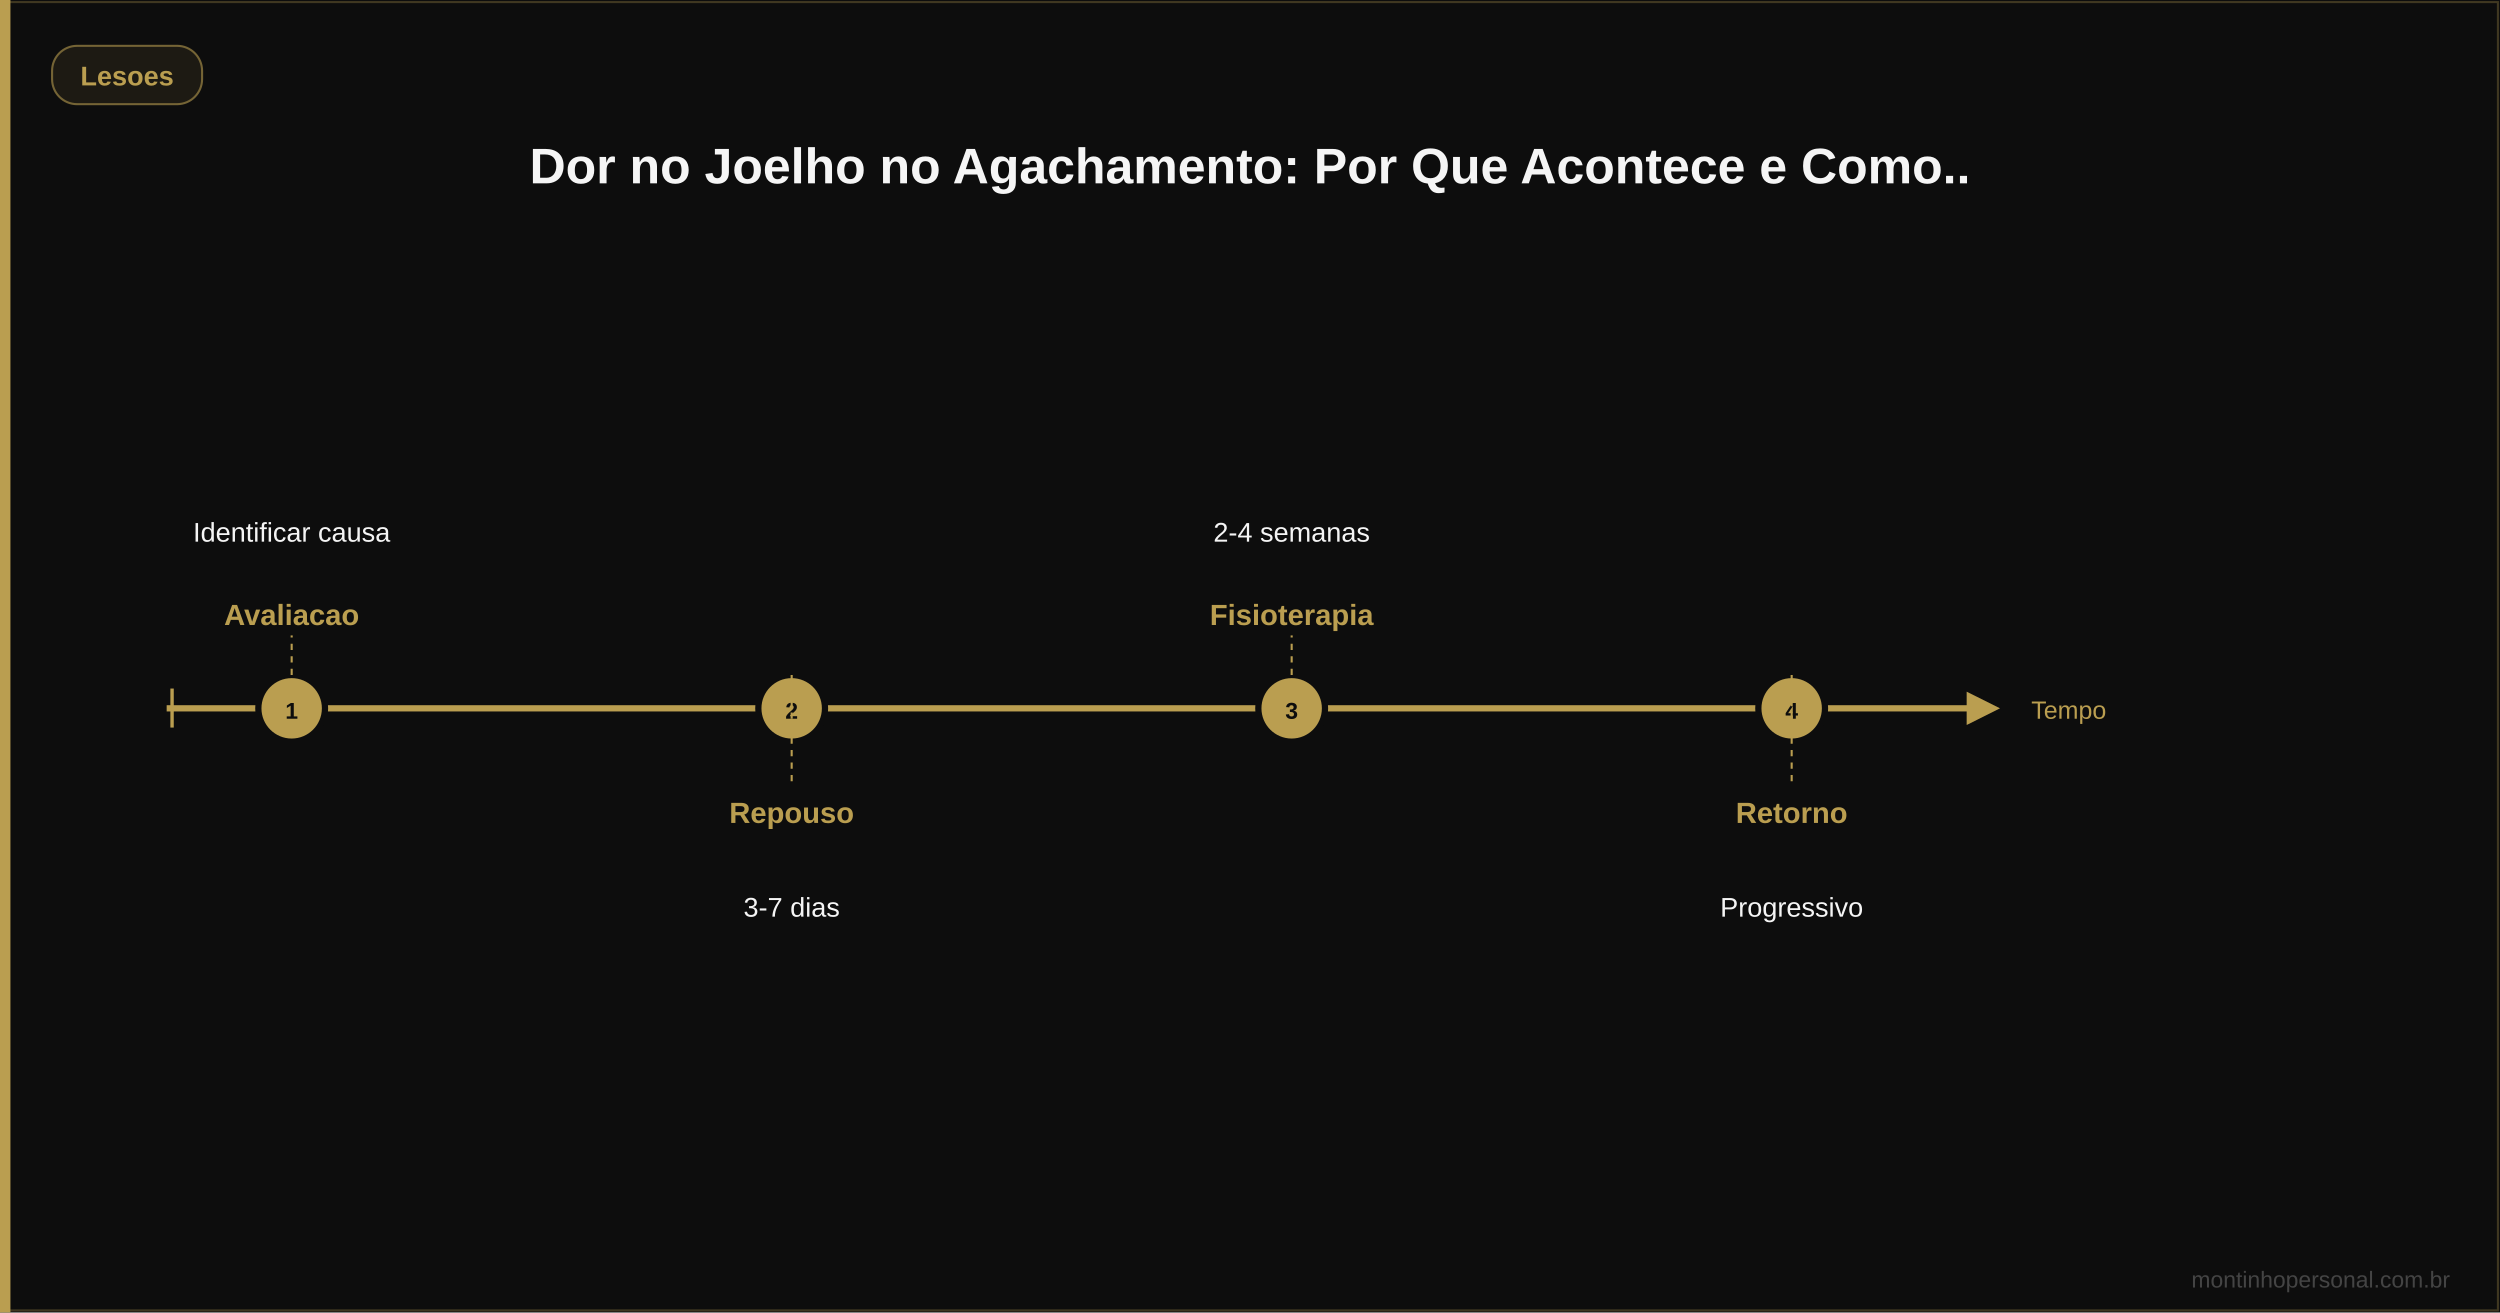
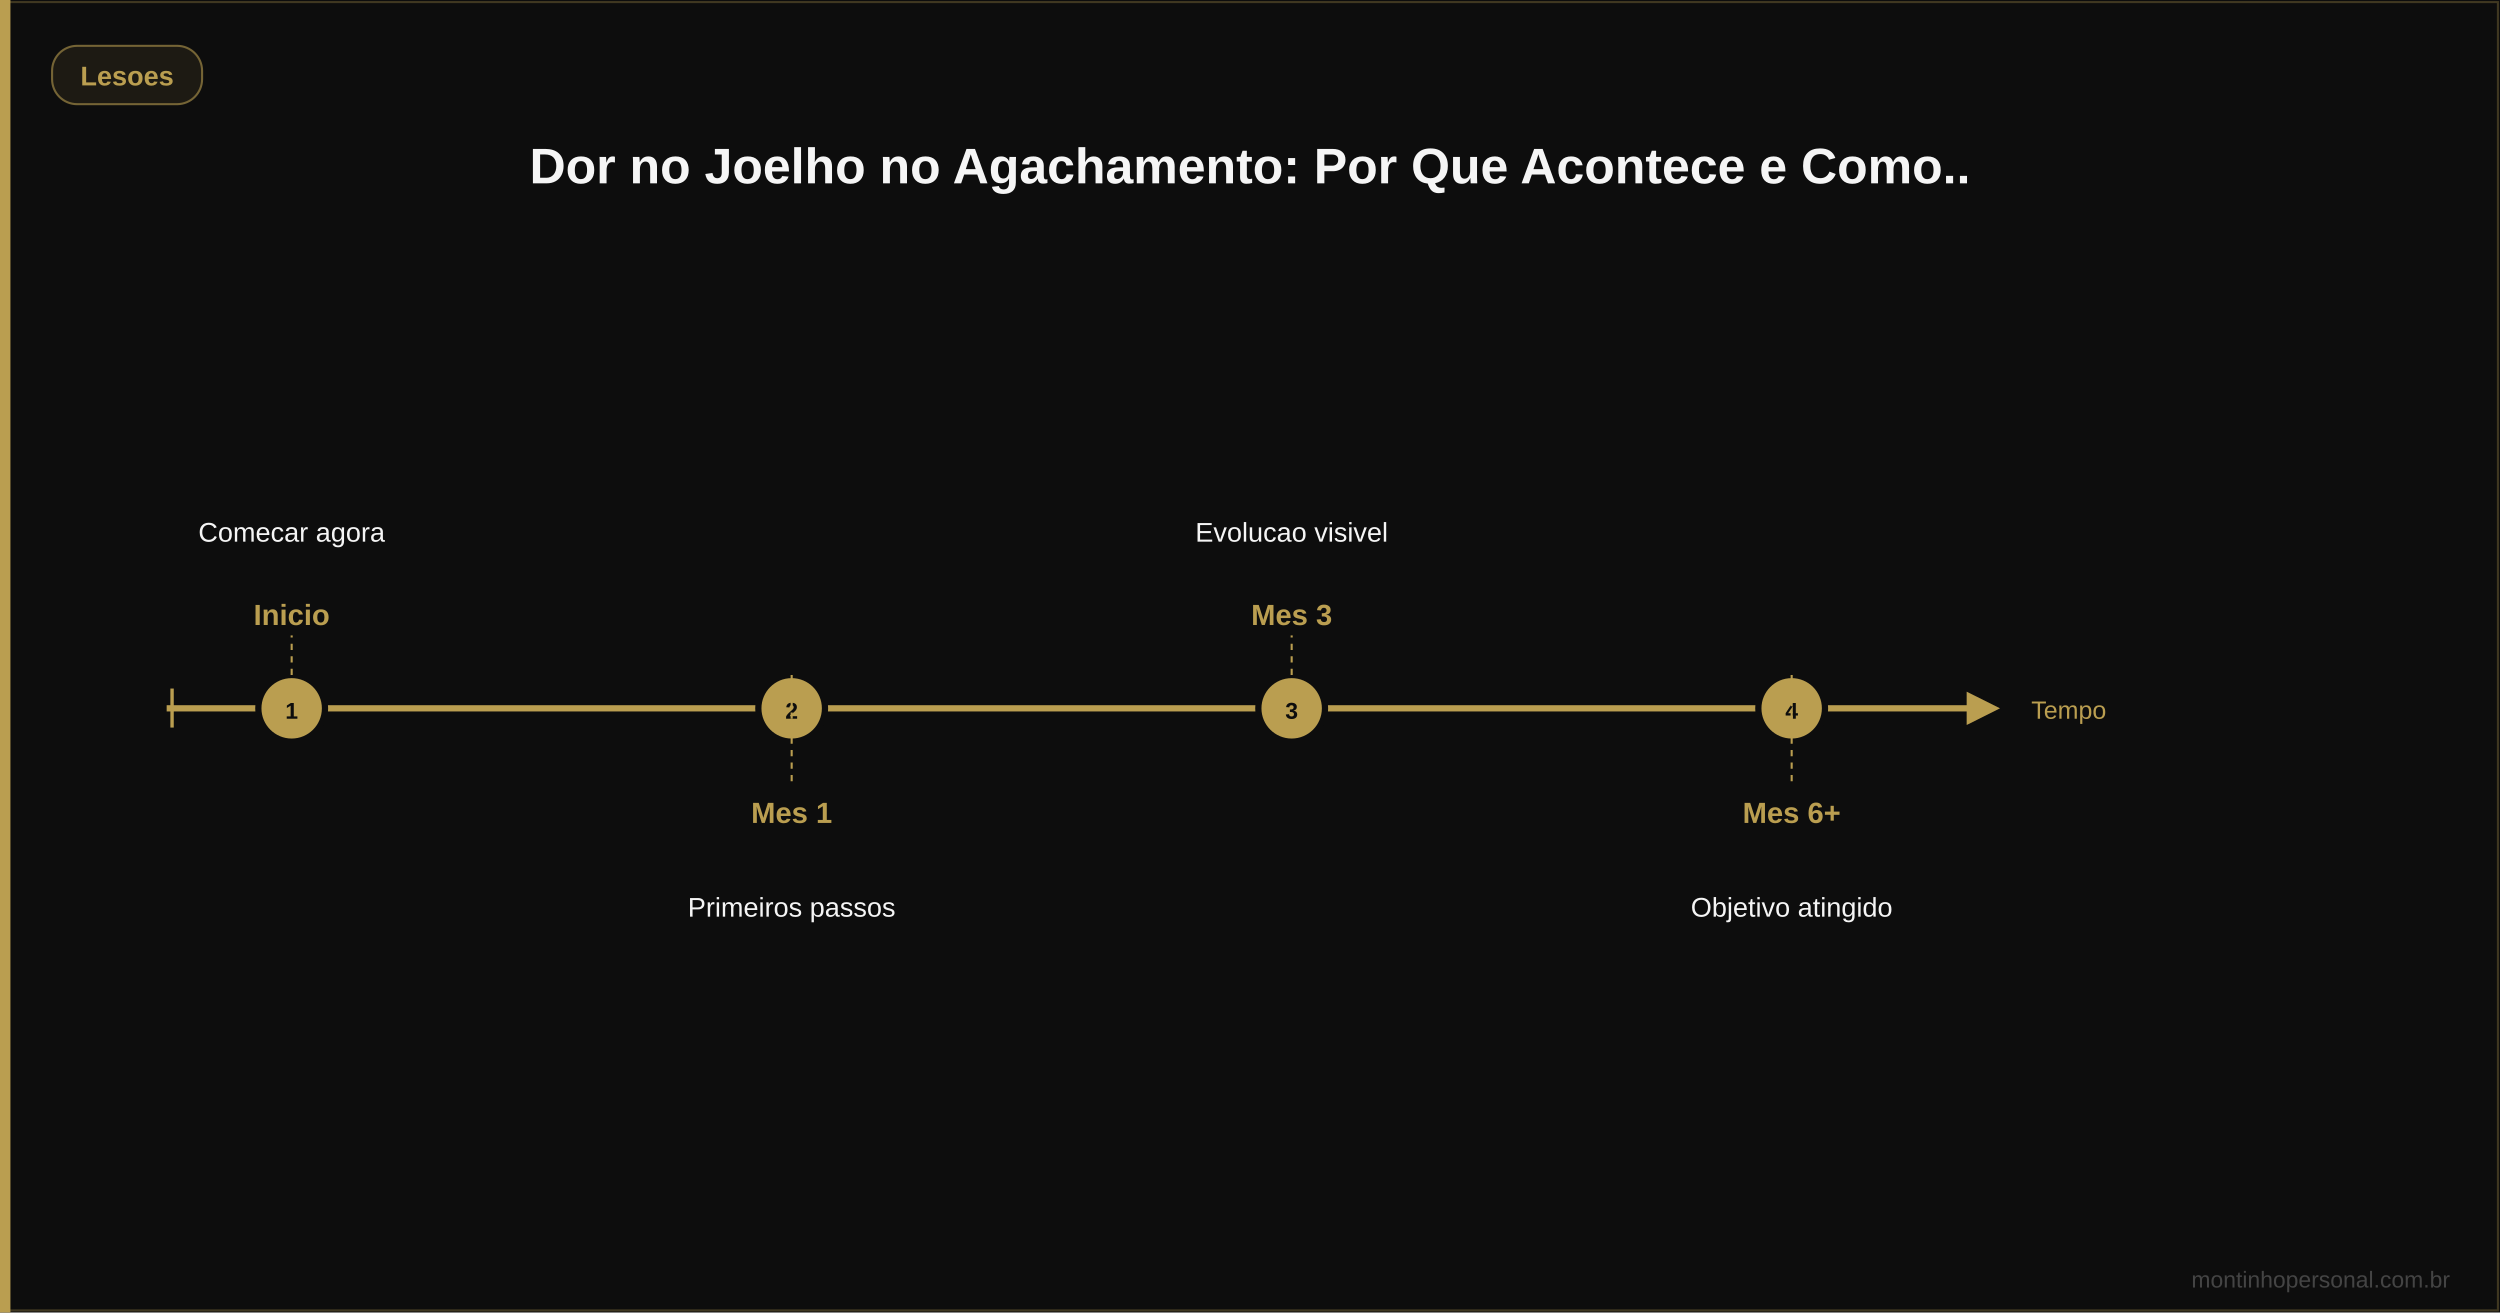
<svg xmlns="http://www.w3.org/2000/svg" viewBox="0 0 1200 630" width="1200" height="630" role="img" aria-label="Dor no Joelho no Agachamento: Por Que Acontece e Como Treinar com Se..">
  <rect width="1200" height="630" fill="#0d0d0d" />
  <rect x="0" y="0" width="5" height="630" fill="#BA9E50" />
  <rect x="1" y="1" width="1198" height="628" fill="none" stroke="#BA9E50" stroke-width="1" opacity="0.3" />
  <rect x="25" y="22" width="72" height="28" rx="12" fill="#BA9E50" fill-opacity="0.15" stroke="#BA9E50" stroke-width="1" opacity="0.6" />
  <text x="61" y="41" font-family="Arial,sans-serif" font-size="13" fill="#BA9E50" text-anchor="middle" font-weight="600">Lesoes</text>
  <text x="600" y="88" font-family="Arial,sans-serif" font-size="24" fill="#F5F5F5" text-anchor="middle" font-weight="bold">Dor no Joelho no Agachamento: Por Que Acontece e Como..</text>
  <line x1="80" y1="340" x2="950" y2="340" stroke="#BA9E50" stroke-width="3" />
  <polygon points="960,340 944,332 944,348" fill="#BA9E50" />
  <text x="975" y="345" font-family="Arial,sans-serif" font-size="12" fill="#BA9E50">Tempo</text>
  <text x="80" y="345" font-family="Arial,sans-serif" font-size="20" fill="#BA9E50">|</text>
  <circle cx="140" cy="340" r="16" fill="#BA9E50" stroke="#0d0d0d" stroke-width="3" />
  <text x="140" y="345" font-family="Arial,sans-serif" font-size="11" fill="#0d0d0d" text-anchor="middle" font-weight="bold">1</text>
-   <text x="140" y="300" font-family="Arial,sans-serif" font-size="14" fill="#BA9E50" text-anchor="middle" font-weight="bold">Avaliacao</text>
-   <text x="140" y="260" font-family="Arial,sans-serif" font-size="13" fill="#F5F5F5" text-anchor="middle">Identificar causa</text>
+   <text x="140" y="300" font-family="Arial,sans-serif" font-size="14" fill="#BA9E50" text-anchor="middle" font-weight="bold">Inicio</text>
+   <text x="140" y="260" font-family="Arial,sans-serif" font-size="13" fill="#F5F5F5" text-anchor="middle">Comecar agora</text>
  <line x1="140" y1="324" x2="140" y2="305" stroke="#BA9E50" stroke-width="1" stroke-dasharray="3,3" />
  <circle cx="380" cy="340" r="16" fill="#BA9E50" stroke="#0d0d0d" stroke-width="3" />
  <text x="380" y="345" font-family="Arial,sans-serif" font-size="11" fill="#0d0d0d" text-anchor="middle" font-weight="bold">2</text>
-   <text x="380" y="395" font-family="Arial,sans-serif" font-size="14" fill="#BA9E50" text-anchor="middle" font-weight="bold">Repouso</text>
-   <text x="380" y="440" font-family="Arial,sans-serif" font-size="13" fill="#F5F5F5" text-anchor="middle">3-7 dias</text>
+   <text x="380" y="395" font-family="Arial,sans-serif" font-size="14" fill="#BA9E50" text-anchor="middle" font-weight="bold">Mes 1</text>
+   <text x="380" y="440" font-family="Arial,sans-serif" font-size="13" fill="#F5F5F5" text-anchor="middle">Primeiros passos</text>
  <line x1="380" y1="324" x2="380" y2="375" stroke="#BA9E50" stroke-width="1" stroke-dasharray="3,3" />
  <circle cx="620" cy="340" r="16" fill="#BA9E50" stroke="#0d0d0d" stroke-width="3" />
  <text x="620" y="345" font-family="Arial,sans-serif" font-size="11" fill="#0d0d0d" text-anchor="middle" font-weight="bold">3</text>
-   <text x="620" y="300" font-family="Arial,sans-serif" font-size="14" fill="#BA9E50" text-anchor="middle" font-weight="bold">Fisioterapia</text>
-   <text x="620" y="260" font-family="Arial,sans-serif" font-size="13" fill="#F5F5F5" text-anchor="middle">2-4 semanas</text>
+   <text x="620" y="300" font-family="Arial,sans-serif" font-size="14" fill="#BA9E50" text-anchor="middle" font-weight="bold">Mes 3</text>
+   <text x="620" y="260" font-family="Arial,sans-serif" font-size="13" fill="#F5F5F5" text-anchor="middle">Evolucao visivel</text>
  <line x1="620" y1="324" x2="620" y2="305" stroke="#BA9E50" stroke-width="1" stroke-dasharray="3,3" />
  <circle cx="860" cy="340" r="16" fill="#BA9E50" stroke="#0d0d0d" stroke-width="3" />
  <text x="860" y="345" font-family="Arial,sans-serif" font-size="11" fill="#0d0d0d" text-anchor="middle" font-weight="bold">4</text>
-   <text x="860" y="395" font-family="Arial,sans-serif" font-size="14" fill="#BA9E50" text-anchor="middle" font-weight="bold">Retorno</text>
-   <text x="860" y="440" font-family="Arial,sans-serif" font-size="13" fill="#F5F5F5" text-anchor="middle">Progressivo</text>
+   <text x="860" y="395" font-family="Arial,sans-serif" font-size="14" fill="#BA9E50" text-anchor="middle" font-weight="bold">Mes 6+</text>
+   <text x="860" y="440" font-family="Arial,sans-serif" font-size="13" fill="#F5F5F5" text-anchor="middle">Objetivo atingido</text>
  <line x1="860" y1="324" x2="860" y2="375" stroke="#BA9E50" stroke-width="1" stroke-dasharray="3,3" />
  <text x="1176" y="618" font-family="Arial,sans-serif" font-size="11" fill="#444" text-anchor="end">montinhopersonal.com.br</text>
</svg>
